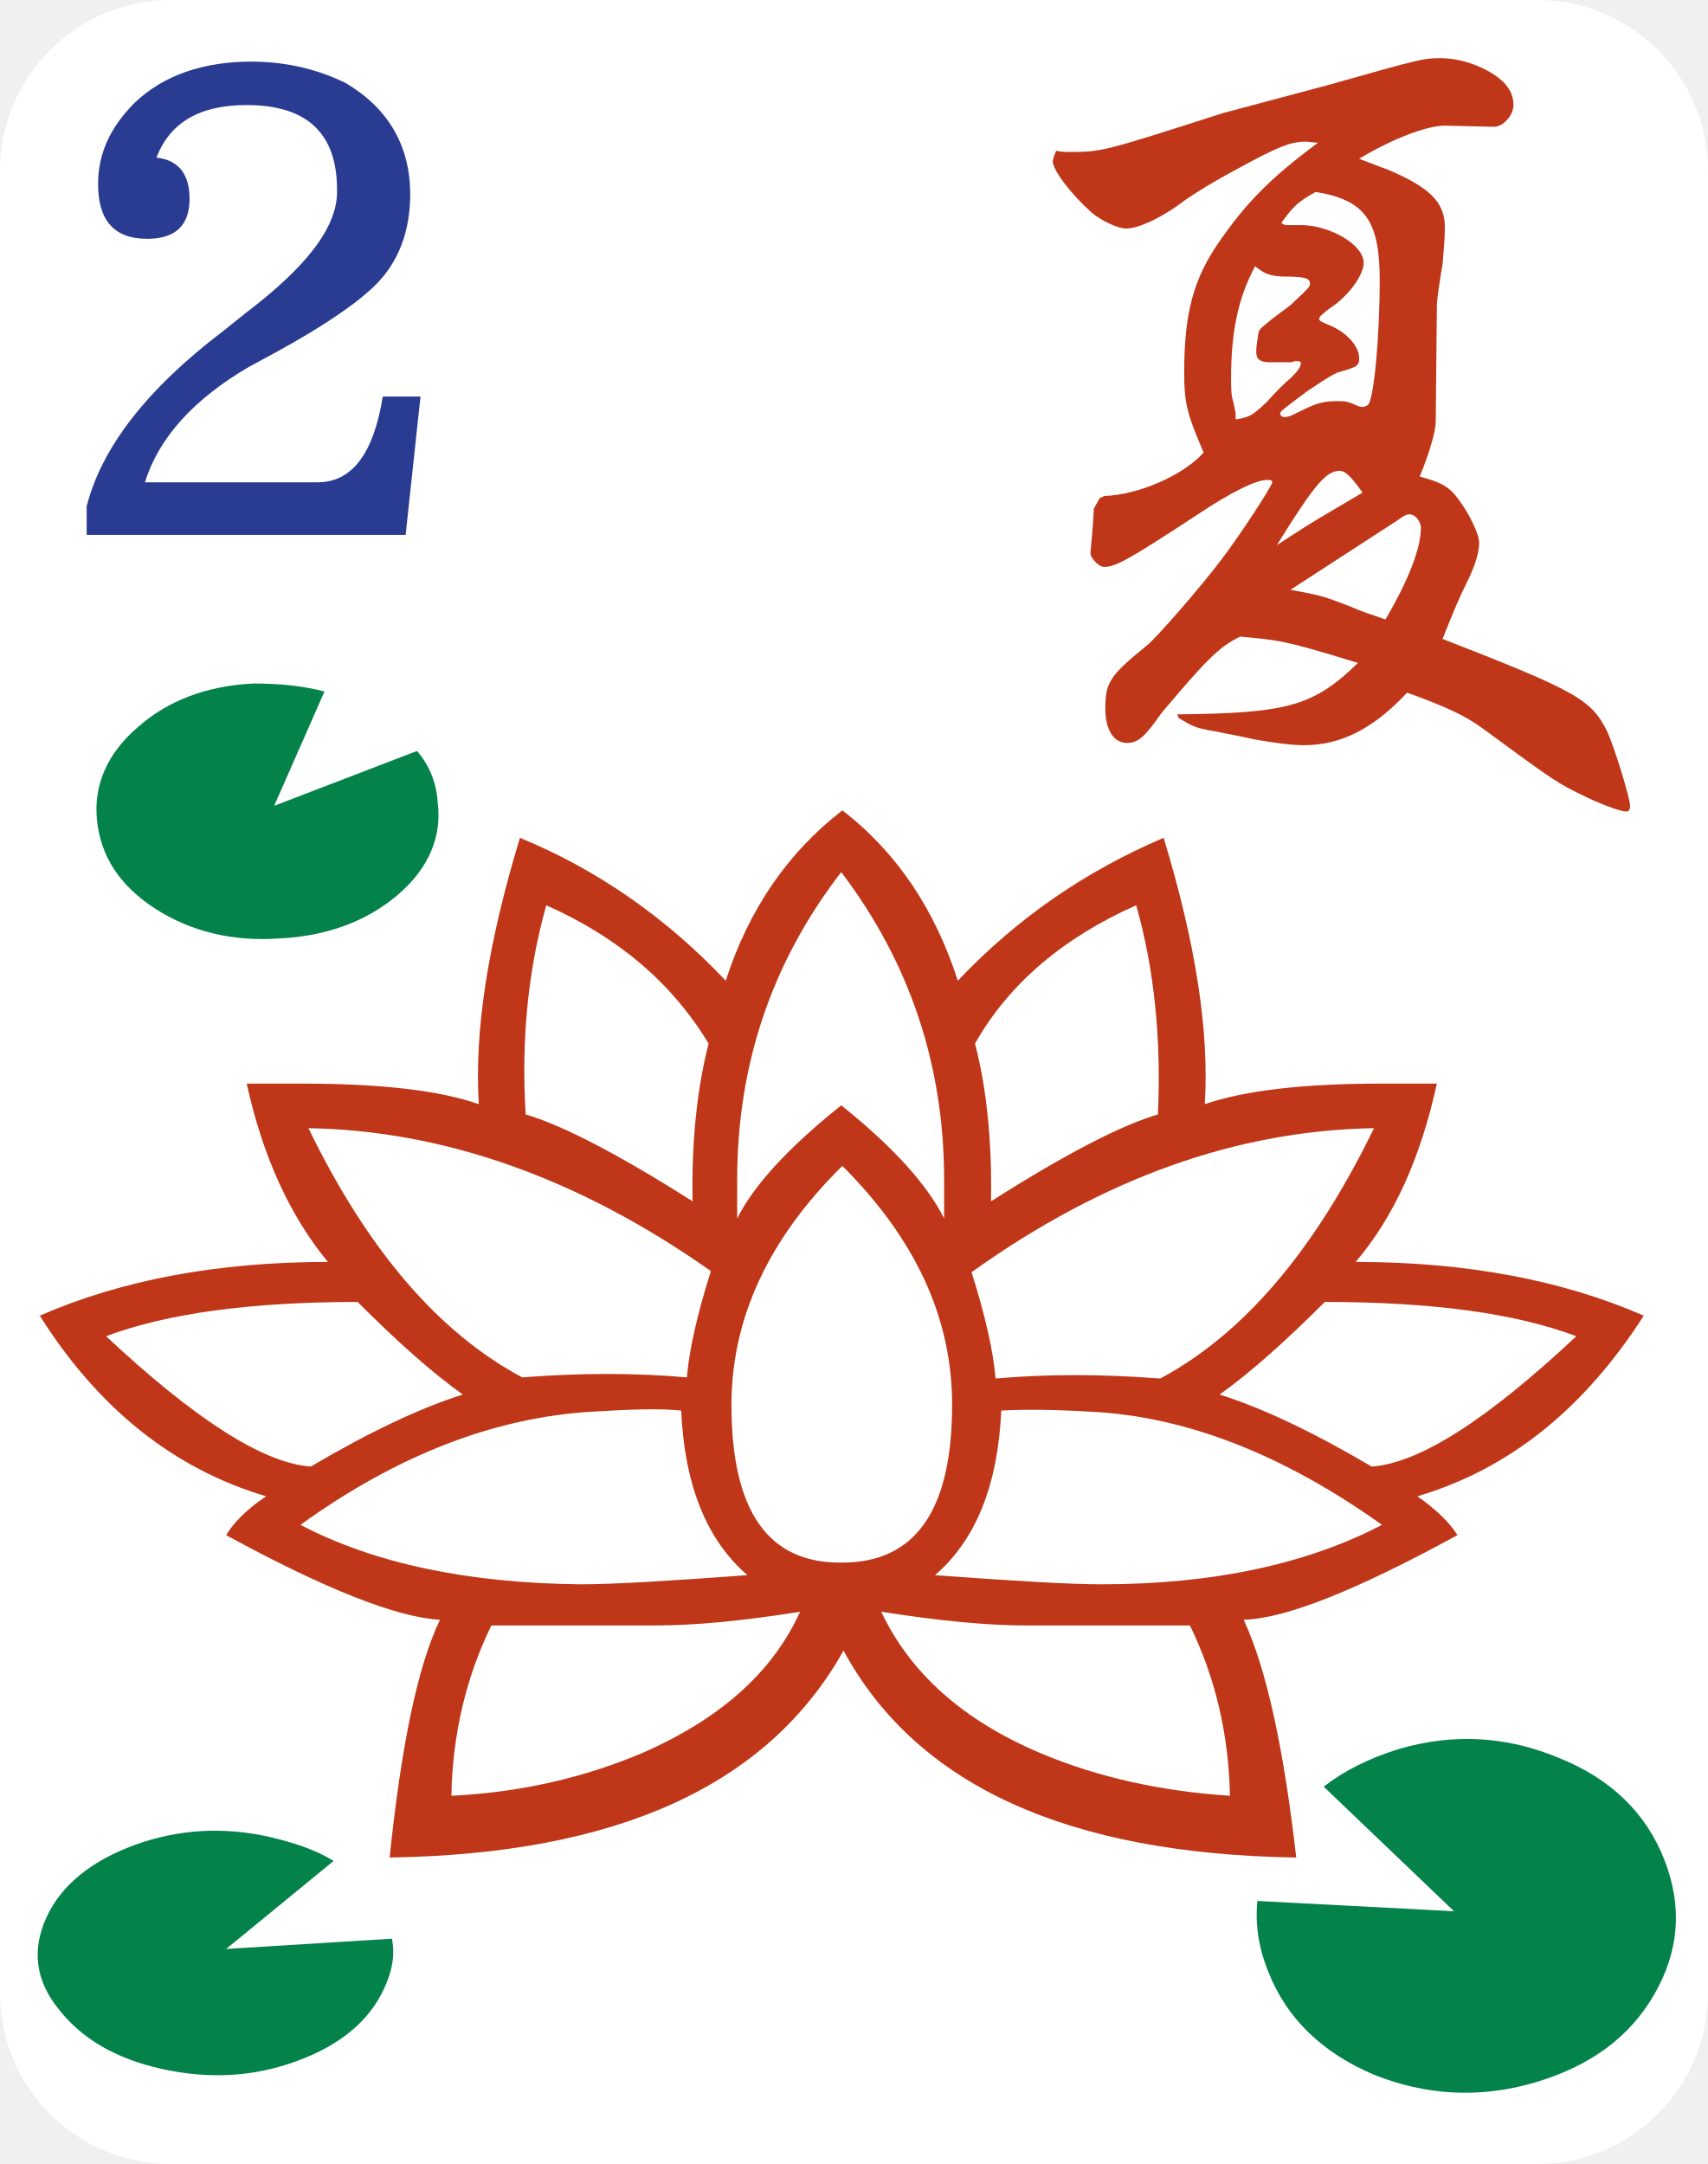
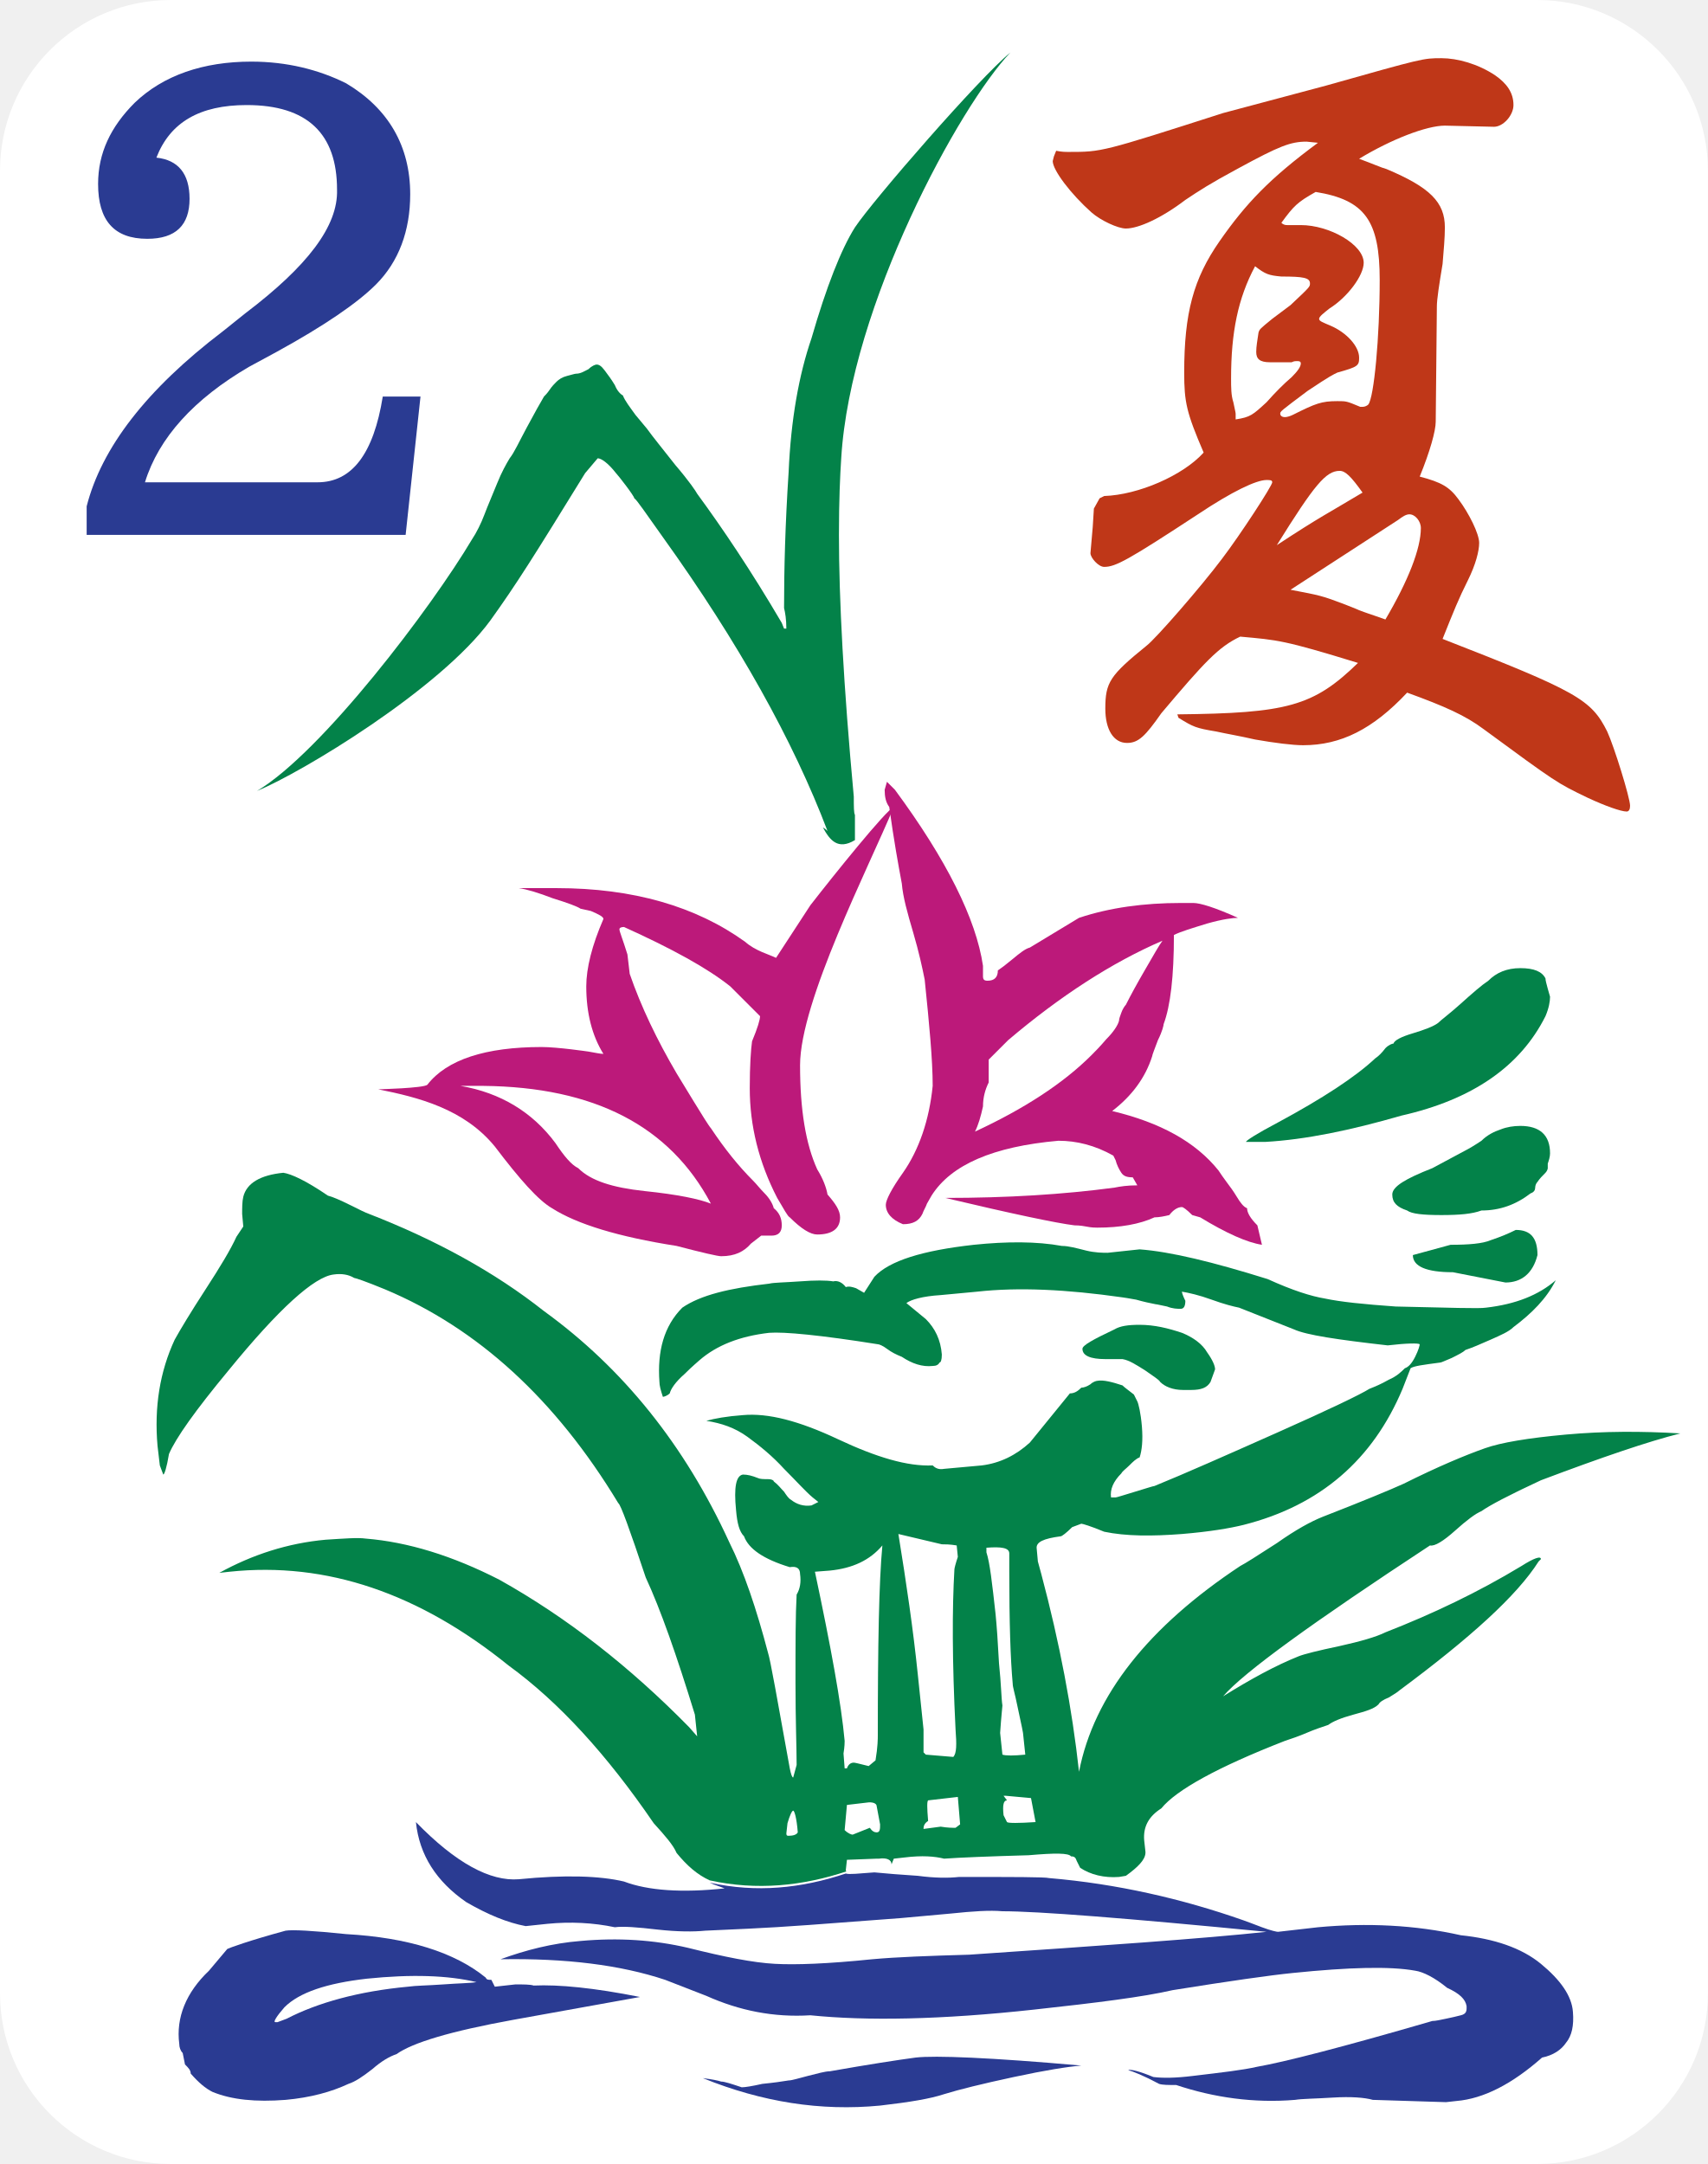
<svg xmlns="http://www.w3.org/2000/svg" viewBox="-178.68 346.51 149.39 189.30">
  <rect x="-178.68" y="346.51" width="149.39" height="189.30" rx="14.94" fill="#fff" />
-   <style type="text/css"> .st0{enable-background:new ;} .st1{fill:#005F00;} .st2{fill:#CDDACD;} .st3{fill:#FFFFFF;} .st4{fill:url(#rect3008_1_);} .st5{filter:url(#filter3970-5);} .st6{fill:url(#SVGID_1_);} .st7{fill:#038249;} .st8{fill:#BF3718;} .st9{fill:#2A3B92;}
+   <style type="text/css"> .st0{enable-background:new ;} .st1{fill:#005F00;} .st2{fill:#CDDACD;} .st3{fill:#FFFFFF;} .st4{fill:url(#rect3008_1_);} .st5{filter:url(#filter3970-5);} .st6{fill:url(#SVGID_1_);} .st7{fill:#BF3718;} .st8{fill:#2A3B92;} .st9{fill:#BC197A;} .st10{fill:#038249;}
</style>
  <g>
-     <filter width="1.217" height="1.215" y="-0.108" x="-0.109" id="filter3970-5" color-interpolation-filters="sRGB">
+     <filter height="1.215" width="1.217" y="-0.108" x="-0.109" id="filter3970-5" color-interpolation-filters="sRGB">
      <feGaussianBlur stdDeviation="0.128" />
    </filter>
    <g transform="translate(39.76832,209.7179)" />
    <g transform="matrix(1.000594,0,0,1,-1.375807,203.4062)" class="st0">
      <g>
        <linearGradient id="rect3008_1_" gradientUnits="userSpaceOnUse" x1="-324.883" y1="569.587" x2="-324.883" y2="531.068" gradientTransform="matrix(4.9807 0 0 -4.9841 1515.62 2981.961)">
          <stop offset="0" style="stop-color:#D0E4CC" />
          <stop offset="1" style="stop-color:#FBFFEC" />
        </linearGradient>
      </g>
    </g>
    <g>
-       <path class="st7" d="M-42.3,500.3c-4.5-1.9-9.2-2.2-14-0.8c-2.6,0.8-4.8,1.9-6.6,3.3l11.4,10.9l-17.2-0.9c-0.2,2.1,0.1,4.1,1,6.3 c1.6,4,4.7,7,9.2,8.9c4.5,1.8,9.2,2.1,14,0.7c4.8-1.4,8.3-3.9,10.5-7.7s2.5-7.7,0.9-11.8C-34.7,505.1-37.8,502.1-42.3,500.3z" />
-       <path class="st8" d="M-69.9,488.2c3.7-0.1,9.9-2.6,18.7-7.4c-0.6-1-1.8-2.2-3.5-3.4c8.1-2.4,14.6-7.7,19.8-15.8 c-7.1-3.1-15.5-4.7-25.2-4.7c3.4-4,5.7-9.2,7.1-15.6h-4.8c-6.9,0-12,0.6-15.5,1.8c0.4-6.4-0.8-14.1-3.6-23.3 c-6.8,2.9-12.8,7-18,12.5c-2-6.2-5.3-11.2-10.1-14.9c-4.8,3.7-8.2,8.7-10.2,14.9c-5.2-5.5-11.2-9.7-18-12.5 c-2.8,9.2-4,16.9-3.6,23.3c-3.4-1.2-8.6-1.8-15.5-1.8h-4.8c1.4,6.4,3.8,11.6,7.1,15.6c-9.7,0-18.1,1.6-25.2,4.7 c5.1,8.1,11.7,13.4,19.8,15.8c-1.8,1.2-2.9,2.4-3.5,3.4c8.8,4.8,15,7.2,18.7,7.4c-2,4.2-3.4,11.2-4.4,20.8 c19.9-0.3,33.1-6.3,39.7-18.1c6.4,11.8,19.6,17.8,39.6,18.1C-66.4,499.4-67.9,492.5-69.9,488.2z M-40.8,463.4 c-7.8,7.3-13.7,11.1-17.9,11.4c-5.1-3-9.5-5.1-13.3-6.3c2.8-2,5.9-4.8,9.2-8.1C-53.4,460.4-46.1,461.4-40.8,463.4z M-79.3,425.7 c1.6,5.6,2.2,11.8,1.9,18.3c-3.1,0.9-8,3.4-14.6,7.6c0.1-5.3-0.4-10-1.4-13.8C-90.4,432.5-85.6,428.5-79.3,425.7z M-58.5,445.2 c-5.2,10.7-11.4,18-18.7,21.9c-5.1-0.4-9.9-0.4-14.4,0c-0.2-2.4-0.9-5.5-2.1-9.3C-82.1,449.5-70.4,445.4-58.5,445.2z M-91.1,469.9c1.9-0.1,4.5-0.1,7.8,0.1c8.3,0.4,16.8,3.7,25.5,9.9c-6.5,3.4-14.7,5.2-24.5,5.2c-2.9,0-7.8-0.3-14.6-0.8 C-93.3,481.2-91.4,476.4-91.1,469.9z M-114.2,449.7c0-10,3-19,9.1-26.9c6,7.9,9,16.9,9,26.9v3.4c-1.5-3-4.5-6.3-9-9.9 c-4.5,3.6-7.6,6.9-9.1,9.9V449.7z M-130.9,425.7c6.3,2.8,11,6.8,14.2,12.1c-1,3.9-1.5,8.5-1.4,13.8c-6.6-4.2-11.5-6.7-14.6-7.6 C-133.1,437.5-132.5,431.4-130.9,425.7z M-151.7,445.2c11.9,0.2,23.7,4.4,35.2,12.5c-1.2,3.8-1.9,6.9-2.1,9.3 c-4.5-0.4-9.3-0.4-14.4,0C-140.3,463.1-146.5,455.9-151.7,445.2z M-169.4,463.4c5.3-2,12.7-3,22-3c3.4,3.4,6.4,6.1,9.2,8.1 c-3.8,1.2-8.2,3.3-13.3,6.3C-155.7,474.5-161.7,470.6-169.4,463.4z M-152.4,479.9c8.6-6.2,17.1-9.4,25.5-9.9 c3.3-0.2,5.9-0.3,7.8-0.1c0.3,6.5,2.2,11.3,5.8,14.4c-6.8,0.5-11.7,0.8-14.6,0.8C-137.7,485-145.9,483.3-152.4,479.9z M-122.6,499.9c-5,2.1-10.5,3.4-16.6,3.7c0.1-5.4,1.3-10.4,3.5-14.9h14.4c3.4,0,7.6-0.4,12.6-1.2 C-111.1,492.8-115.7,496.9-122.6,499.9z M-114.7,469.4c0-7.5,3.2-14.5,9.7-20.9c6.4,6.4,9.6,13.3,9.6,20.9 c0,9.2-3.2,13.8-9.6,13.8C-111.5,483.3-114.7,478.7-114.7,469.4z M-87.6,499.9c-6.9-2.9-11.5-7.1-14-12.4 c5.1,0.8,9.3,1.2,12.6,1.2h14.4c2.2,4.5,3.4,9.5,3.5,14.9C-77.1,503.2-82.6,502-87.6,499.9z" />
-       <path class="st7" d="M-165.1,426c3.1,2,6.8,2.9,10.9,2.6c4.1-0.2,7.6-1.5,10.3-3.8c2.7-2.3,3.9-5.1,3.5-8.1 c-0.1-1.7-0.7-3.2-1.8-4.5l-12.5,4.8l4.4-10c-1.9-0.5-4-0.7-6.2-0.7c-4.1,0.2-7.5,1.5-10.1,3.8c-2.7,2.3-3.9,5.1-3.6,8.1 C-169.9,421.4-168.2,424-165.1,426z" />
-       <path class="st7" d="M-158.9,517l9.4-7.7c-1.6-1-3.5-1.6-5.6-2.1c-4-0.9-7.9-0.7-11.8,0.7c-3.8,1.4-6.4,3.5-7.7,6.3 c-1.3,2.8-1,5.5,1,8c2,2.6,5,4.4,9.1,5.3c4.1,0.9,8,0.7,11.8-0.7c3.8-1.4,6.3-3.5,7.6-6.3c0.7-1.5,1-2.9,0.7-4.4L-158.9,517z" />
+       <path class="st7" d="M-86.3,359.7c0.5,0.1,0.8,0.1,1.1,0.1c2.9,0,2.9,0,13.5-3.4l9-2.4c8.5-2.4,8.5-2.4,10.1-2.4 c1.4,0,3.2,0.5,4.7,1.5c1,0.7,1.6,1.5,1.6,2.6c0,0.9-0.9,1.9-1.7,1.9l-4.3-0.1c-1.6,0-4.7,1.2-7.5,2.9c1.1,0.4,2,0.8,2.4,0.9 c3.8,1.6,5.1,2.9,5.1,5.1c0,0.9-0.1,2-0.2,3.2c-0.3,1.8-0.5,3.1-0.5,3.7l-0.1,10.1c0,0.8-0.5,2.6-1.4,4.8c1.9,0.5,2.6,0.9,3.4,2 c0.9,1.2,1.8,3,1.8,3.8c0,0.7-0.3,1.9-1,3.3c-0.8,1.6-1.2,2.6-2.2,5.1c11.8,4.6,13,5.3,14.4,8.1c0.6,1.3,2,5.8,2,6.5 c0,0.3-0.1,0.5-0.3,0.5c-0.5,0-1.9-0.5-3.4-1.2c-2.7-1.3-2.7-1.3-9.1-6c-1.6-1.2-3.4-2-6.7-3.2c-3,3.2-5.8,4.6-9.1,4.6 c-0.9,0-2.5-0.2-4.2-0.5c-1.3-0.3-2.5-0.5-3.4-0.7c-1.8-0.3-2-0.4-3.3-1.2l-0.1-0.3c9.6-0.1,11.9-0.7,15.8-4.5 c-6.5-2-7-2-10.3-2.3c-1.9,0.9-3.1,2.2-6.9,6.7c-1.4,2-2,2.6-3,2.6c-1.2,0-1.9-1.2-1.9-3c0-2.3,0.4-2.9,3.6-5.5 c0.8-0.6,4.8-5.2,6.6-7.6c1.6-2.1,4.4-6.4,4.4-6.7c0-0.2-0.2-0.2-0.5-0.2c-0.9,0-3,1-6,3c-6.1,4-7.2,4.6-8.2,4.6 c-0.5,0-1.2-0.8-1.2-1.2l0.2-2.3l0.1-1.6l0.5-0.9l0.4-0.2c3-0.1,6.9-1.8,8.7-3.8c-1.5-3.5-1.7-4.4-1.7-7c0-5.2,0.8-8.2,3.1-11.5 c2.3-3.3,4.4-5.5,8.6-8.6l-1-0.1c-1.4,0-2.4,0.4-5.9,2.3c-2.6,1.4-3.5,2-4.7,2.8c-2.1,1.6-4.1,2.5-5.2,2.5c-0.7,0-2.2-0.7-3-1.4 c-1.8-1.6-3.4-3.7-3.4-4.5l0.1-0.4L-86.3,359.7z M-70.6,383.2c1.3-0.2,1.5-0.4,2.7-1.5c0.8-0.9,1.5-1.6,2.2-2.2 c0.5-0.5,0.8-0.9,0.8-1.2c0-0.2-0.2-0.2-0.3-0.2c-0.2,0-0.3,0-0.5,0.1h-0.7h-0.1h-1.1c-0.9,0-1.2-0.3-1.2-0.9 c0-0.5,0.1-1,0.2-1.7c0.1-0.3,0.1-0.3,1.2-1.2l1.6-1.2c1.7-1.6,1.7-1.6,1.7-1.9c0-0.5-0.6-0.6-2.5-0.6c-1.1-0.1-1.4-0.2-2.3-0.9 c-1.5,2.8-2.1,5.8-2.1,9.8c0,0.8,0,1.5,0.2,2.1c0.1,0.5,0.2,0.9,0.2,1V383.2z M-59.5,389.6c-1-1.4-1.5-1.9-2-1.9 c-1.2,0-2.2,1.2-5.5,6.5C-63.2,391.7-62.5,391.4-59.5,389.6z M-59.5,382.1c0.2,0,0.4-0.1,0.5-0.2c0.5-0.6,1-5.9,1-10.9 c0-5.2-1.3-7-5.6-7.7c-1.6,0.9-1.9,1.2-3,2.7c0.2,0.2,0.4,0.2,0.5,0.2h1.2c2.5,0,5.5,1.7,5.5,3.3c0,1.1-1.4,3-3,4 c-0.5,0.4-0.9,0.7-0.9,0.9c0,0.2,0.3,0.3,1,0.6c1.4,0.6,2.5,1.8,2.5,2.8c0,0.7-0.1,0.8-1.9,1.3c-0.4,0.2-0.5,0.2-2.6,1.6 c-2.4,1.8-2.4,1.8-2.4,2c0,0.2,0.2,0.3,0.4,0.3c0.2,0,0.5-0.1,0.7-0.2c2-1,2.5-1.2,3.9-1.2c0.8,0,0.8,0,2,0.5H-59.5z M-60,399.8 c0.4,0.2,1.4,0.5,2.5,0.9c2-3.4,3.1-6.2,3.1-8c0-0.6-0.5-1.2-1-1.2c-0.3,0-0.6,0.2-1,0.5l-9.4,6.1c2.6,0.5,2.7,0.5,4.8,1.3 L-60,399.8z" />
    </g>
+     <path class="st8" d="M-157.2,373.9l-2,1.6c-6.7,5.1-10.6,10.2-11.9,15.3v2.5h27.9l1.3-12.1h-3.3c-0.8,5-2.7,7.5-5.7,7.5h-15.1 c1.2-3.9,4.3-7.3,9.1-10.1l2.4-1.3c4.2-2.3,7.1-4.3,8.7-5.9c2-2,3-4.7,3-7.9c0-4.2-1.9-7.5-5.6-9.7c-2.4-1.2-5.2-1.9-8.3-1.9 c-4.2,0-7.7,1.2-10.2,3.6c-2.1,2.1-3.2,4.4-3.2,7.1c0,3.2,1.4,4.8,4.3,4.8c2.5,0,3.7-1.2,3.7-3.5c0-2.2-1-3.4-2.9-3.6 c1.2-3.1,3.8-4.6,7.9-4.6c5.3,0,7.9,2.5,7.9,7.4C-149.1,366.3-151.8,369.8-157.2,373.9z" />
    <g>
-       <path class="st8" d="M-86.3,359.7c0.5,0.1,0.8,0.1,1.1,0.1c2.9,0,2.9,0,13.5-3.4l9-2.4c8.5-2.4,8.5-2.4,10.1-2.4 c1.4,0,3.2,0.5,4.7,1.5c1,0.7,1.6,1.5,1.6,2.6c0,0.9-0.9,1.9-1.7,1.9l-4.3-0.1c-1.6,0-4.7,1.2-7.5,2.9c1.1,0.4,2,0.8,2.4,0.9 c3.8,1.6,5.1,2.9,5.1,5.1c0,0.9-0.1,2-0.2,3.2c-0.3,1.8-0.5,3.1-0.5,3.7l-0.1,10.1c0,0.8-0.5,2.6-1.4,4.8c1.9,0.5,2.6,0.9,3.4,2 c0.9,1.2,1.8,3,1.8,3.8c0,0.7-0.3,1.9-1,3.3c-0.8,1.6-1.2,2.6-2.2,5.1c11.8,4.6,13,5.3,14.4,8.1c0.6,1.3,2,5.8,2,6.5 c0,0.3-0.1,0.5-0.3,0.5c-0.5,0-1.9-0.5-3.4-1.2c-2.7-1.3-2.7-1.3-9.1-6c-1.6-1.2-3.4-2-6.7-3.2c-3,3.2-5.8,4.6-9.1,4.6 c-0.9,0-2.5-0.2-4.2-0.5c-1.3-0.3-2.5-0.5-3.4-0.7c-1.8-0.3-2-0.4-3.3-1.2l-0.1-0.3c9.6-0.1,11.9-0.7,15.8-4.5 c-6.5-2-7-2-10.3-2.3c-1.9,0.9-3.1,2.2-6.9,6.7c-1.4,2-2,2.6-3,2.6c-1.2,0-1.9-1.2-1.9-3c0-2.3,0.4-2.9,3.6-5.5 c0.8-0.6,4.8-5.2,6.6-7.6c1.6-2.1,4.4-6.4,4.4-6.7c0-0.2-0.2-0.2-0.5-0.2c-0.9,0-3,1-6,3c-6.1,4-7.2,4.6-8.2,4.6 c-0.5,0-1.2-0.8-1.2-1.2l0.2-2.3l0.1-1.6l0.5-0.9l0.4-0.2c3-0.1,6.9-1.8,8.7-3.8c-1.5-3.5-1.7-4.4-1.7-7c0-5.2,0.8-8.2,3.1-11.5 c2.3-3.3,4.4-5.5,8.6-8.6l-1-0.1c-1.4,0-2.4,0.4-5.9,2.3c-2.6,1.4-3.5,2-4.7,2.8c-2.1,1.6-4.1,2.5-5.2,2.5c-0.7,0-2.2-0.7-3-1.4 c-1.8-1.6-3.4-3.7-3.4-4.5l0.1-0.4L-86.3,359.7z M-70.6,383.2c1.3-0.2,1.5-0.4,2.7-1.5c0.8-0.9,1.5-1.6,2.2-2.2 c0.5-0.5,0.8-0.9,0.8-1.2c0-0.2-0.2-0.2-0.3-0.2c-0.2,0-0.3,0-0.5,0.1h-0.7h-0.1h-1.1c-0.9,0-1.2-0.3-1.2-0.9 c0-0.5,0.1-1,0.2-1.7c0.1-0.3,0.1-0.3,1.2-1.2l1.6-1.2c1.7-1.6,1.7-1.6,1.7-1.9c0-0.5-0.6-0.6-2.5-0.6c-1.1-0.1-1.4-0.2-2.3-0.9 c-1.5,2.8-2.1,5.8-2.1,9.8c0,0.8,0,1.5,0.2,2.1c0.1,0.5,0.2,0.9,0.2,1V383.2z M-59.5,389.6c-1-1.4-1.5-1.9-2-1.9 c-1.2,0-2.2,1.2-5.5,6.5C-63.2,391.7-62.5,391.4-59.5,389.6z M-59.5,382.1c0.2,0,0.4-0.1,0.5-0.2c0.5-0.6,1-5.9,1-10.9 c0-5.2-1.3-7-5.6-7.7c-1.6,0.9-1.9,1.2-3,2.7c0.2,0.2,0.4,0.2,0.5,0.2h1.2c2.5,0,5.5,1.7,5.5,3.3c0,1.1-1.4,3-3,4 c-0.5,0.4-0.9,0.7-0.9,0.9c0,0.2,0.3,0.3,1,0.6c1.4,0.6,2.5,1.8,2.5,2.8c0,0.7-0.1,0.8-1.9,1.3c-0.4,0.2-0.5,0.2-2.6,1.6 c-2.4,1.8-2.4,1.8-2.4,2c0,0.2,0.2,0.3,0.4,0.3c0.2,0,0.5-0.1,0.7-0.2c2-1,2.5-1.2,3.9-1.2c0.8,0,0.8,0,2,0.5H-59.5z M-60,399.8 c0.4,0.2,1.4,0.5,2.5,0.9c2-3.4,3.1-6.2,3.1-8c0-0.6-0.5-1.2-1-1.2c-0.3,0-0.6,0.2-1,0.5l-9.4,6.1c2.6,0.5,2.7,0.5,4.8,1.3 L-60,399.8z" />
+       <path class="st9" d="M-100.4,415.6l-0.7-0.7l-0.2,0.7c0,0.6,0.1,1.1,0.4,1.5c0.4,2.9,0.8,5.1,1.1,6.7c0.1,1.2,0.5,2.6,1,4.3 c0.5,1.7,0.8,3.1,1,4.1c0.4,3.9,0.7,7,0.7,9.3c-0.3,3-1.2,5.6-2.6,7.6c-1,1.4-1.5,2.4-1.5,2.8c0,0.7,0.5,1.3,1.5,1.7 c0.9,0,1.4-0.3,1.7-0.9c0.1-0.3,0.3-0.6,0.4-0.9l0.4-0.7c1.7-2.7,5.4-4.3,11.1-4.8c1.6,0,3.2,0.4,4.8,1.3l0.2,0.4 c0.1,0.4,0.3,0.8,0.5,1.1c0.2,0.3,0.5,0.4,1,0.4l0.4,0.7c-0.9,0-1.5,0.1-2,0.2c-4.5,0.6-9.4,0.9-14.8,0.9 c5.9,1.4,9.7,2.2,11.3,2.4c0.1,0,0.5,0,1,0.1c0.5,0.1,0.8,0.1,1,0.1c2,0,3.7-0.3,5-0.9c0.4,0,0.9-0.1,1.3-0.2 c0.3-0.4,0.7-0.7,1.1-0.7c0.1,0,0.4,0.2,0.9,0.7l0.7,0.2c2.3,1.4,4.1,2.2,5.4,2.4l-0.4-1.7c-0.6-0.6-0.9-1.1-0.9-1.5 c-0.3-0.1-0.6-0.5-0.9-1c-0.3-0.5-0.6-0.9-0.9-1.3c-0.3-0.4-0.5-0.7-0.7-1c-2-2.5-5.1-4.2-9.3-5.2c1.7-1.3,2.9-2.9,3.5-4.8 c0-0.1,0.2-0.6,0.5-1.4c0.4-0.8,0.5-1.3,0.5-1.4c0.6-1.6,0.9-4.2,0.9-7.8c0.6-0.3,1.6-0.6,2.9-1c1.4-0.4,2.3-0.5,2.7-0.5 c-2-0.9-3.3-1.3-3.9-1.3h-1.1c-3.2,0-6.2,0.4-8.9,1.3l-4.3,2.6c-0.4,0.1-0.9,0.5-1.5,1c-0.6,0.5-1,0.8-1.3,1 c0,0.6-0.3,0.9-0.9,0.9c-0.3,0-0.4-0.1-0.4-0.4v-0.9C-93.3,426.9-95.9,421.7-100.4,415.6z M-92.2,441.2v-2l1.7-1.7 c4.6-3.9,9.1-6.8,13.5-8.7c-0.3,0.4-0.8,1.3-1.5,2.5c-0.7,1.2-1.3,2.3-1.7,3.1c-0.1,0.1-0.3,0.4-0.4,0.7 c-0.1,0.3-0.2,0.5-0.2,0.7c-0.1,0.4-0.5,1-1.1,1.6c-0.6,0.7-1,1.1-1.3,1.4c-2.5,2.5-5.9,4.7-10.2,6.7c0.3-0.6,0.5-1.3,0.7-2.2 C-92.7,442.5-92.5,441.8-92.2,441.2z" />
+       <path class="st10" d="M-56.1,444.1c6.2-1.4,10.4-4.3,12.6-8.7c0.3-0.7,0.4-1.3,0.4-1.7l-0.2-0.7c-0.1-0.4-0.2-0.7-0.2-0.9 c-0.3-0.6-1-0.9-2.2-0.9c-1.2,0-2.1,0.4-2.8,1.1c-0.6,0.4-1.4,1.1-2.4,2c-1,0.9-1.7,1.4-2,1.7c-0.4,0.3-1.2,0.6-2.2,0.9 c-1,0.3-1.6,0.6-1.7,0.9c-0.1,0-0.4,0.1-0.7,0.4c-0.3,0.4-0.6,0.7-0.9,0.9c-1.7,1.6-4.6,3.5-8.5,5.6c-1.9,1-2.8,1.6-2.8,1.7h1.7 C-64.5,446.2-60.6,445.4-56.1,444.1z" />
+       <path class="st10" d="M-46.1,454.1c-0.6,0.3-1.3,0.6-2.2,0.9c-0.7,0.3-1.9,0.4-3.5,0.4l-3.3,0.9c0,1,1.2,1.5,3.5,1.5l4.6,0.9 c1.4,0,2.4-0.8,2.8-2.4C-44.2,454.8-44.8,454.1-46.1,454.1z" />
+       <path class="st10" d="M-51.4,480.4c1-0.9,1.8-1.5,2.3-1.7c0.7-0.5,2.4-1.4,5.2-2.7c5.3-2,9.4-3.4,12.2-4.1 c-3.4-0.2-6.7-0.2-10,0.1c-3.3,0.3-5.7,0.7-7.1,1.2c-1.7,0.6-4.1,1.6-7.1,3.1c-1.1,0.5-3.5,1.5-7.1,2.9c-1,0.4-2.3,1.1-4,2.3 c-1.7,1.1-2.8,1.8-3.2,2c-8,5.3-12.8,11.3-14.1,18c-0.6-5.5-1.7-11.3-3.3-17.3l-0.3-1.1L-88,482c-0.1-0.6,0.6-0.9,2.1-1.1 c0.1,0,0.5-0.3,1-0.8l0.8-0.3c0.1,0,0.8,0.2,2,0.7c1.9,0.4,4.2,0.4,6.8,0.2c2.4-0.2,4.2-0.5,5.4-0.8c6.7-1.7,11.3-5.7,13.9-11.9 l0.7-1.8c0.3-0.2,1.1-0.3,2.6-0.5c0.1,0,0.5-0.2,1-0.4c0.6-0.3,1-0.5,1.2-0.7c0.6-0.2,1.3-0.5,2.2-0.9c0.9-0.4,1.6-0.7,2-1.1 c1.6-1.2,2.9-2.5,3.7-4.1c-1.5,1.3-3.5,2.1-6.1,2.4c-0.6,0.1-3.2,0-7.9-0.1c-2.8-0.2-4.8-0.4-6.2-0.7c-1.2-0.2-2.8-0.7-5-1.7 c-4.8-1.5-8.5-2.4-11.2-2.6l-2.8,0.3c-0.4,0-1.1,0-1.9-0.2c-0.8-0.2-1.5-0.4-2.1-0.4c-2.2-0.4-4.8-0.4-7.7-0.1 c-4.5,0.5-7.4,1.4-8.7,2.8l-0.9,1.4l-0.7-0.4c-0.3-0.1-0.6-0.2-0.9-0.1c-0.3-0.4-0.7-0.6-1.1-0.5c-0.6-0.1-1.6-0.1-2.9,0 c-1.4,0.1-2.3,0.1-2.7,0.2c-3.5,0.4-6,1-7.6,2.1c-1.6,1.6-2.2,3.8-2,6.5c0,0.3,0.1,0.7,0.3,1.3c0.1,0,0.4-0.1,0.6-0.3 c0.1-0.4,0.5-1,1.3-1.7c0.7-0.7,1.2-1.1,1.3-1.2c1.5-1.3,3.5-2.1,6.1-2.4c1.3-0.1,4.5,0.2,9.5,1c0.1,0,0.4,0.1,0.8,0.4 c0.4,0.3,0.8,0.5,1.3,0.7c0.9,0.6,1.8,0.9,2.7,0.8c0.3,0,0.5-0.1,0.6-0.3c0.1,0,0.2-0.2,0.2-0.7c-0.1-1.3-0.6-2.3-1.4-3.1 l-1.7-1.4c0.4-0.3,1.4-0.6,3-0.7l3.2-0.3c3.6-0.4,7.8-0.2,12.7,0.5c0.1,0,0.6,0.1,1.2,0.2c0.7,0.2,1.2,0.3,1.7,0.4 c0.1,0,0.5,0.1,1,0.2c0.5,0.2,0.9,0.2,1.2,0.2c0.3,0,0.4-0.3,0.4-0.7c-0.2-0.4-0.3-0.7-0.3-0.8c0.6,0.1,1.5,0.3,2.6,0.7 c1.1,0.4,1.9,0.6,2.4,0.7l4.8,1.9c1.1,0.5,3.8,0.9,8.2,1.4c1.7-0.2,2.7-0.2,2.8-0.1c0,0.1-0.1,0.5-0.4,1.1 c-0.3,0.6-0.6,0.9-0.9,1c-0.3,0.3-0.7,0.7-1.4,1c-0.7,0.4-1.2,0.6-1.7,0.8c-0.8,0.5-3.5,1.8-8,3.8c-4.5,2-8.1,3.6-10.8,4.7 c-0.1,0-0.7,0.2-1.7,0.5c-1,0.3-1.6,0.5-1.7,0.5l-0.4,0c-0.1-0.7,0.2-1.4,0.9-2.1c0.1-0.2,0.4-0.4,0.7-0.7 c0.3-0.3,0.6-0.6,0.9-0.7c0.2-0.6,0.3-1.5,0.2-2.7c-0.1-1.2-0.3-2-0.4-2.2l-0.3-0.6c-0.5-0.4-0.8-0.6-1-0.8 c-0.9-0.3-1.7-0.5-2.2-0.4c-0.1,0-0.4,0.1-0.6,0.3c-0.3,0.2-0.6,0.3-0.8,0.3c-0.3,0.3-0.6,0.5-1,0.5l-3.5,4.3 c-1.2,1.1-2.6,1.8-4.2,2l-3.3,0.3c-0.5,0.1-0.8-0.1-1-0.3c-2.2,0.1-4.9-0.7-8.3-2.3c-3.4-1.6-6.1-2.3-8.3-2.1 c-1.4,0.1-2.5,0.3-3.2,0.5c1.3,0.2,2.5,0.6,3.6,1.4c1.1,0.8,2.2,1.7,3.2,2.8c1.1,1.1,1.9,2,2.5,2.5l0.5,0.4l-0.6,0.3 c-0.7,0.1-1.3-0.1-1.8-0.5c-0.2-0.1-0.4-0.4-0.6-0.7c-0.3-0.3-0.5-0.6-0.9-0.9c0-0.1-0.2-0.2-0.5-0.2c-0.4,0-0.7,0-0.9-0.1 c-0.5-0.2-0.9-0.3-1.3-0.3c-0.6,0.1-0.8,1.1-0.6,3.1c0.1,1.2,0.3,1.9,0.7,2.3c0.4,1.1,1.7,2,4,2.7c0.6-0.1,0.9,0.1,0.9,0.6 c0.1,0.7,0,1.3-0.3,1.8c-0.1,1.8-0.1,4.3-0.1,7.7c0,3.3,0.1,5.7,0.1,7.2l-0.3,1.1c-0.1,0-0.2-0.3-0.3-0.8 c-1.1-6.1-1.7-9.5-1.9-10.1c-1-3.8-2.1-7.1-3.4-9.7c-3.9-8.5-9.3-15.2-16.2-20.2c-4.3-3.4-9.4-6.2-15.3-8.5 c-0.3-0.1-0.9-0.4-1.7-0.8c-0.8-0.4-1.5-0.7-1.9-0.8c-1.9-1.3-3.2-1.9-3.9-2c-2,0.2-3.2,0.9-3.5,2.1c-0.1,0.4-0.1,1-0.1,1.5 l0.1,1.1l-0.6,0.9c-0.5,1.1-1.4,2.6-2.7,4.6c-1.3,2-2.2,3.5-2.7,4.4c-1.3,2.8-1.8,5.9-1.5,9.3l0.2,1.7l0.3,0.8 c0.1,0,0.3-0.6,0.5-1.8c0.6-1.4,2.3-3.8,5.2-7.3c4.4-5.4,7.5-8.2,9.2-8.4c0.7-0.1,1.3,0,1.8,0.3c0.1,0,1,0.3,2.7,1 c8.1,3.4,14.9,9.6,20.4,18.7c0.2,0.1,1,2.3,2.4,6.5c1.3,2.8,2.7,6.8,4.3,12l0.2,1.9l-0.7-0.8c-5.2-5.3-10.7-9.6-16.6-12.9 c-4.1-2.1-8-3.3-11.7-3.6c-0.7-0.1-1.9,0-3.5,0.1c-3.3,0.3-6.4,1.3-9.3,2.9l0.9-0.1c8.5-0.9,16.6,1.9,24.4,8.2 c4.4,3.2,8.6,7.8,12.7,13.8c1,1.1,1.7,1.9,2,2.6c0.9,1.1,1.8,1.9,2.9,2.4c4.1,0.9,8.1,0.5,12-0.8c-0.1,0-0.1,0-0.1-0.1l0.1-0.9 l2.6-0.1c0,0,0.1,0,0.1,0c0,0-0.1,0-0.1,0l0.2,0c0.7-0.1,1.1,0.1,1.1,0.5l0.2-0.5l0.9-0.1c1.6-0.2,2.7-0.1,3.5,0.1 c1.4-0.1,3.9-0.2,7.4-0.3c2.3-0.2,3.5-0.2,3.7,0.1c0.3,0,0.4,0.1,0.5,0.4l0.3,0.6c0.9,0.6,2.1,0.9,3.4,0.8l0.6-0.1l0.4-0.3 c0.9-0.7,1.4-1.3,1.3-1.9l-0.1-0.9c-0.1-1.2,0.4-2.1,1.5-2.8c1.3-1.6,4.9-3.6,10.8-5.9c0.6-0.2,1.2-0.4,1.9-0.7 c0.7-0.3,1.3-0.5,1.9-0.7c0.4-0.3,1.1-0.6,2.2-0.9c1.1-0.3,1.8-0.5,2.2-0.9c0.1-0.2,0.4-0.4,0.9-0.6c0.5-0.3,0.8-0.5,0.9-0.6 c6.2-4.6,10.3-8.3,12.2-11.3l0.2-0.2c0-0.3-0.6-0.1-1.7,0.6c-3.8,2.3-7.8,4.2-11.9,5.8c-0.8,0.4-2.2,0.8-4,1.2 c-1.9,0.4-3.1,0.7-3.6,0.9c-2,0.8-4.2,2-6.6,3.5c1.8-2.1,7.9-6.5,18.1-13.2C-53.2,481.8-52.4,481.3-51.4,480.4z M-109.7,507.1 c-0.1,0-0.2,0-0.2-0.2l0.1-0.9c0.2-0.7,0.4-1.1,0.5-1.1c0.1,0,0.3,0.6,0.4,1.9C-109,507-109.3,507.1-109.7,507.1z M-101.7,506.1 c0,0.4,0,0.7-0.3,0.7c-0.2,0-0.4-0.1-0.6-0.4l-1.5,0.6c-0.1,0-0.4-0.1-0.7-0.4l0.2-2.2l1.7-0.2c0.6-0.1,0.9,0.1,0.9,0.3 L-101.7,506.1z M-101.9,498.3c0,0.3,0,1-0.2,2.2l-0.6,0.5c-0.8-0.2-1.2-0.3-1.3-0.3c-0.3,0-0.5,0.2-0.6,0.5l-0.2,0l-0.1-1.3 c0.1-0.6,0.1-1,0.1-1.1c-0.3-3.3-1.2-8.2-2.6-14.8l1.3-0.1c2-0.2,3.5-0.9,4.6-2.2C-101.8,484.9-101.9,490.4-101.9,498.3z M-94.7,506.1l-0.4,0.3c-0.3,0-0.7,0-1.3-0.1l-1.5,0.2c0-0.3,0.1-0.5,0.4-0.7c-0.1-1.2-0.1-1.7,0-1.8l2.6-0.3L-94.7,506.1z M-94.9,482.7c-0.2,0.6-0.3,1-0.3,1.1c-0.2,3.4-0.2,8,0.1,14c0.1,1.3,0.1,2.1-0.2,2.4l-2.4-0.2l-0.2-0.2c0-0.1,0-0.5,0-1 c0-0.5,0-0.8,0-1l-0.5-4.8c-0.4-3.9-1-8-1.7-12.3l3.8,0.9c0.3,0,0.7,0,1.3,0.1L-94.9,482.7z M-90.6,505.9l-0.3-0.6 c-0.1-0.9,0-1.3,0.3-1.3l-0.3-0.4l0.2,0l2.2,0.2l0.4,2.1C-89.6,506-90.5,506-90.6,505.9z M-90.4,483.1c0,0.4,0,0.7,0,0.9 c0,4.4,0.1,7.6,0.3,9.8c0,0.3,0.2,0.9,0.4,1.9c0.2,1,0.4,1.8,0.5,2.4l0.2,1.9c-1,0.1-1.7,0.1-2,0l-0.2-1.9 c0.1-1.5,0.2-2.3,0.2-2.4c-0.1-0.6-0.1-1.8-0.3-3.7c-0.1-1.9-0.2-3.3-0.3-4.3c-0.3-2.7-0.5-4.5-0.8-5.4l0-0.4c1.3-0.1,2,0,2,0.5 C-90.4,482.4-90.4,482.7-90.4,483.1z" />
+       <path class="st8" d="M-116.6,511.2c0.4,0.2,0.8,0.3,1.3,0.5c-3.7,0.4-6.7,0.2-8.8-0.6c-2.1-0.5-5.2-0.6-9.2-0.2 c-2.5,0.2-5.5-1.4-9-5c0.3,2.9,1.8,5.2,4.4,7c1.9,1.1,3.6,1.8,5.2,2.1l1.9-0.2c2-0.2,4-0.1,5.9,0.3c0.7-0.1,2,0,3.7,0.2 c1.8,0.2,3.2,0.2,4.2,0.1c2-0.1,5.1-0.2,9.1-0.5c4-0.3,6.7-0.5,8-0.6l4.4-0.4c1.9-0.2,3.4-0.3,4.5-0.2c3.1,0,10.8,0.6,23.1,1.8 c-5.6,0.6-14.3,1.2-26,2c-3.5,0.1-6.3,0.2-8.5,0.4c-3.9,0.4-6.7,0.5-8.5,0.4c-1.9-0.1-4.4-0.6-7.6-1.4c-3-0.7-6.1-0.9-9.4-0.6 c-2.5,0.2-4.8,0.8-7,1.6c5.7-0.1,10.5,0.5,14.4,1.8l3.6,1.4c2.9,1.3,5.9,1.9,9.1,1.7c4.9,0.5,11.4,0.4,19.6-0.5 c5.5-0.6,9.5-1.1,12.1-1.7c5-0.8,8.5-1.3,10.5-1.5c4.9-0.5,8.5-0.6,10.7-0.2c0.7,0.1,1.7,0.6,2.8,1.5c1.1,0.5,1.6,1,1.7,1.6 l0,0.2c0,0.3-0.1,0.5-0.5,0.6c-0.4,0.1-0.8,0.2-1.3,0.3c-0.5,0.1-0.9,0.2-1.2,0.2c-7.9,2.3-13,3.6-15.3,4 c-1.3,0.3-3.1,0.5-5.6,0.8c-1.6,0.2-2.7,0.2-3.5,0.1c-1.2-0.5-2-0.7-2.2-0.6c0.4,0.1,1.4,0.5,2.7,1.2c0.3,0.1,0.8,0.1,1.5,0.1 c3.3,1.1,6.8,1.6,10.4,1.3c0.6-0.1,1.7-0.1,3.3-0.2c1.6-0.1,2.8,0,3.5,0.2l6.4,0.2l0.9-0.1c2.4-0.2,4.9-1.5,7.5-3.8 c1-0.2,1.7-0.7,2.1-1.3c0.5-0.6,0.7-1.5,0.6-2.7c-0.1-1.4-1.1-2.8-2.8-4.2c-1.7-1.4-4.1-2.2-7-2.5c-4-0.9-8.2-1.1-12.5-0.7 l-3.5,0.4c-0.1,0-0.6-0.1-1.4-0.4c-0.8-0.3-1.3-0.5-1.6-0.6c-5.4-1.9-11.1-3.2-17-3.7c-0.4-0.1-3.1-0.1-7.9-0.1 c-0.9,0.1-2.1,0.1-3.6-0.1c-1.5-0.1-2.8-0.2-3.8-0.3c-1.4,0.1-2.2,0.2-2.5,0.1C-108.6,511.7-112.5,512.1-116.6,511.2z" />
+       <path class="st9" d="M-107.2,448.8c-1-2.2-1.5-5.2-1.5-9.1c0-5.6,6-17.3,8.2-22.6c-0.7,0.3-5.2,5.9-7.3,8.6c0,0-3,4.6-3,4.6 c-0.6-0.3-1.8-0.6-2.7-1.4c-4.3-3.1-9.8-4.7-16.5-4.7h-3.3c0.7,0.1,1.7,0.4,3,0.9c1.3,0.4,2.1,0.7,2.4,0.9l0.9,0.2 c0.7,0.3,1.1,0.5,1.1,0.7c-1,2.3-1.5,4.3-1.5,5.9c0,2.3,0.5,4.3,1.5,5.9c-0.3,0-0.7-0.1-1.3-0.2c0,0-2.7-0.4-4.1-0.4 c-4.9,0-8.3,1.1-10,3.3c-0.3,0.3-4.3,0.4-4.3,0.4c3.5,0.7,7.5,1.7,10.2,5c2.2,2.9,3.8,4.7,5,5.4c2.2,1.4,5.8,2.5,10.9,3.3 c2.3,0.6,3.6,0.9,3.9,0.9c1.2,0,2-0.4,2.6-1.1l0.9-0.7h0.9c0.6,0,0.9-0.3,0.9-0.9c0-0.6-0.2-1.1-0.7-1.5 c-0.1-0.4-0.4-0.9-0.8-1.3c-0.4-0.4-0.7-0.8-1-1.1c-1.3-1.3-2.5-2.8-3.7-4.6c-0.3-0.3-2.8-4.5-3-4.8c-1.7-2.9-3.1-5.8-4.1-8.7 l-0.2-1.7c-0.4-1.3-0.7-2-0.7-2.2c0-0.1,0.1-0.2,0.4-0.2c4.2,1.9,7.3,3.6,9.3,5.2l2.6,2.6c0,0.3-0.2,1-0.7,2.2 c-0.1,0.7-0.2,2.1-0.2,4.1c0,3.3,0.8,6.5,2.4,9.6c0.6,1,0.9,1.6,1.1,1.7c1,1,1.8,1.5,2.4,1.5c1.3,0,2-0.5,2-1.5 c0-0.6-0.4-1.2-1.1-2C-106.4,450.4-106.7,449.6-107.2,448.8z M-116.5,451.8c-1-0.4-2.9-0.8-5.8-1.1c-2.8-0.3-4.7-0.9-5.8-2 c-0.6-0.3-1.2-1-2-2.2c-2-2.7-4.8-4.4-8.3-5h2C-126.7,441.6-120.1,445-116.5,451.8z" />
+       <path class="st10" d="M-103.9,420c0,0,0-1.3,0-2.2c-0.1-0.2-0.1-0.7-0.1-1.6c-0.9-9.7-1.3-17.3-1.3-22.9c0-3,0.1-5.2,0.2-6.7 c0.8-13.4,10.4-30.9,14.8-35.5c-2.7,2.2-12,12.9-13.6,15.3c-1.2,1.9-2.5,5.2-3.8,9.7c-1.1,3.2-1.8,7.1-2,11.7 c-0.3,4.6-0.4,8.5-0.4,11.9c0.1,0.4,0.2,1,0.2,1.8h-0.2l-0.2-0.5c-2.7-4.6-5.2-8.3-7.4-11.3c-0.1-0.2-0.7-1.1-1.9-2.5 c-1.1-1.4-2-2.5-2.5-3.2c-0.1-0.1-0.4-0.5-1-1.2c-0.5-0.7-0.9-1.2-1.1-1.7c-0.2-0.1-0.5-0.4-0.7-0.9c-0.3-0.5-0.6-0.9-0.9-1.3 c-0.3-0.4-0.5-0.5-0.7-0.5c-0.1,0-0.4,0.1-0.7,0.4c-0.4,0.2-0.7,0.4-1.1,0.4c-0.1,0-0.4,0.1-0.8,0.2c-0.4,0.1-0.7,0.3-0.9,0.5 c-0.2,0.2-0.4,0.4-0.6,0.7c-0.2,0.3-0.4,0.5-0.5,0.6c-0.3,0.5-0.8,1.4-1.5,2.7c-0.7,1.3-1.1,2.2-1.5,2.7 c-0.3,0.5-0.7,1.2-1.1,2.2c-0.4,1-0.8,1.9-1.1,2.7c-0.3,0.8-0.7,1.6-1.1,2.2c-3.5,5.9-13.1,18.6-18.8,22 c3.9-1.6,16-8.9,20.4-14.9c2.3-3.2,3.8-5.6,8.3-12.9l1.1-1.3c0.3,0,0.9,0.4,1.6,1.3c0.2,0.2,1.6,2,1.6,2.2c0.2,0.1,1,1.3,2.5,3.4 c6.6,9.2,11.4,17.8,14.4,25.7c-0.1-0.1-0.2-0.2-0.4-0.3C-106.1,420-105.4,420.9-103.9,420z" />
+       <path class="st8" d="M-162.5,527.1c0.3,0.3,0.5,0.5,0.5,0.8c0.7,0.8,1.3,1.3,1.9,1.6c1.7,0.7,3.8,0.9,6.4,0.7 c2.2-0.2,4-0.7,5.5-1.4c0.6-0.2,1.2-0.6,2.1-1.3c0.8-0.7,1.5-1.1,2.1-1.3c1.4-1,4.7-2,10.2-3l11.1-2c-4-0.8-7.1-1.1-9.3-1 c-0.3-0.1-0.9-0.1-1.6-0.1l-1.8,0.2l-0.3-0.6c-0.3,0-0.4,0-0.5-0.2c-2.7-2.2-6.8-3.5-12.2-3.8c-2.9-0.3-4.7-0.4-5.3-0.3 c-3.3,0.9-4.9,1.5-5.1,1.6l-1.6,1.9c-2,1.9-2.9,4.1-2.6,6.4c0,0.3,0.1,0.6,0.3,0.8L-162.5,527.1z M-153.8,522.1 c1.3-1.3,3.7-2.1,7.2-2.5c3.9-0.4,7.1-0.3,9.6,0.3c-0.6,0.1-1.6,0.1-2.9,0.2c-1.4,0.1-2.4,0.1-3.1,0.2c-4.3,0.4-7.9,1.4-10.6,2.8 l-0.8,0.3l-0.2,0C-154.8,523.4-154.5,522.9-153.8,522.1z" />
+       <path class="st8" d="M-106.1,527.7c-0.4,0-1.1,0.2-1.9,0.4c-0.8,0.2-1.4,0.4-1.7,0.4c-0.6,0.1-1.3,0.2-2.3,0.3 c-0.9,0.2-1.5,0.3-1.8,0.3c-0.9-0.3-1.5-0.5-1.8-0.5c-0.3-0.1-0.8-0.2-1.6-0.3c5.2,2.1,10.3,2.9,15.5,2.4c2.6-0.3,4.4-0.6,5.6-1 c1.3-0.4,3.3-0.9,6.1-1.5c2.8-0.6,4.7-0.9,5.9-1c-7.9-0.7-12.8-0.9-14.5-0.7C-100.1,526.7-102.7,527.1-106.1,527.7z" />
+       <path class="st10" d="M-80.5,465.4c0.6,0.1,1.2,0.5,2,1c0.7,0.5,1.2,0.8,1.3,1c0.4,0.4,1.1,0.7,2,0.7h0.7c0.9,0,1.4-0.2,1.7-0.7 l0.4-1.1c0-0.3-0.2-0.8-0.7-1.5c-0.4-0.7-1.2-1.3-2.2-1.7c-1.2-0.4-2.4-0.7-3.7-0.7c-1,0-1.7,0.1-2.2,0.4 c-1.9,0.9-2.8,1.4-2.8,1.7c0,0.6,0.7,0.9,2,0.9H-80.5z" />
+       <path class="st10" d="M-43.5,449.1c0.1-0.1,0.2-0.3,0.2-0.4v-0.4c0.1-0.3,0.2-0.6,0.2-0.9c0-1.6-0.9-2.4-2.6-2.4 c-0.6,0-1.2,0.1-1.7,0.3c-0.6,0.2-1.2,0.5-1.7,1c-0.6,0.4-1.1,0.7-1.5,0.9l-2.8,1.5c-2.3,0.9-3.5,1.6-3.5,2.3 c0,0.7,0.4,1.1,1.3,1.4c0.4,0.3,1.4,0.4,3,0.4c1.6,0,2.7-0.1,3.5-0.4c1.6,0,3-0.5,4.3-1.5c0.3-0.1,0.4-0.3,0.4-0.5 c0-0.2,0.1-0.4,0.2-0.5C-44,449.6-43.8,449.4-43.5,449.1z" />
    </g>
-     <path class="st9" d="M-157.2,373.9l-2,1.6c-6.7,5.1-10.6,10.2-11.9,15.3v2.5h27.9l1.3-12.1h-3.3c-0.8,5-2.7,7.5-5.7,7.5h-15.1 c1.2-3.9,4.3-7.3,9.1-10.1l2.4-1.3c4.2-2.3,7.1-4.3,8.7-5.9c2-2,3-4.7,3-7.9c0-4.2-1.9-7.5-5.6-9.7c-2.4-1.2-5.2-1.9-8.3-1.9 c-4.2,0-7.7,1.2-10.2,3.6c-2.1,2.1-3.2,4.4-3.2,7.1c0,3.2,1.4,4.8,4.3,4.8c2.5,0,3.7-1.2,3.7-3.5c0-2.2-1-3.4-2.9-3.6 c1.2-3.1,3.8-4.6,7.9-4.6c5.3,0,7.9,2.5,7.9,7.4C-149.1,366.3-151.8,369.8-157.2,373.9z" />
  </g>
</svg>
